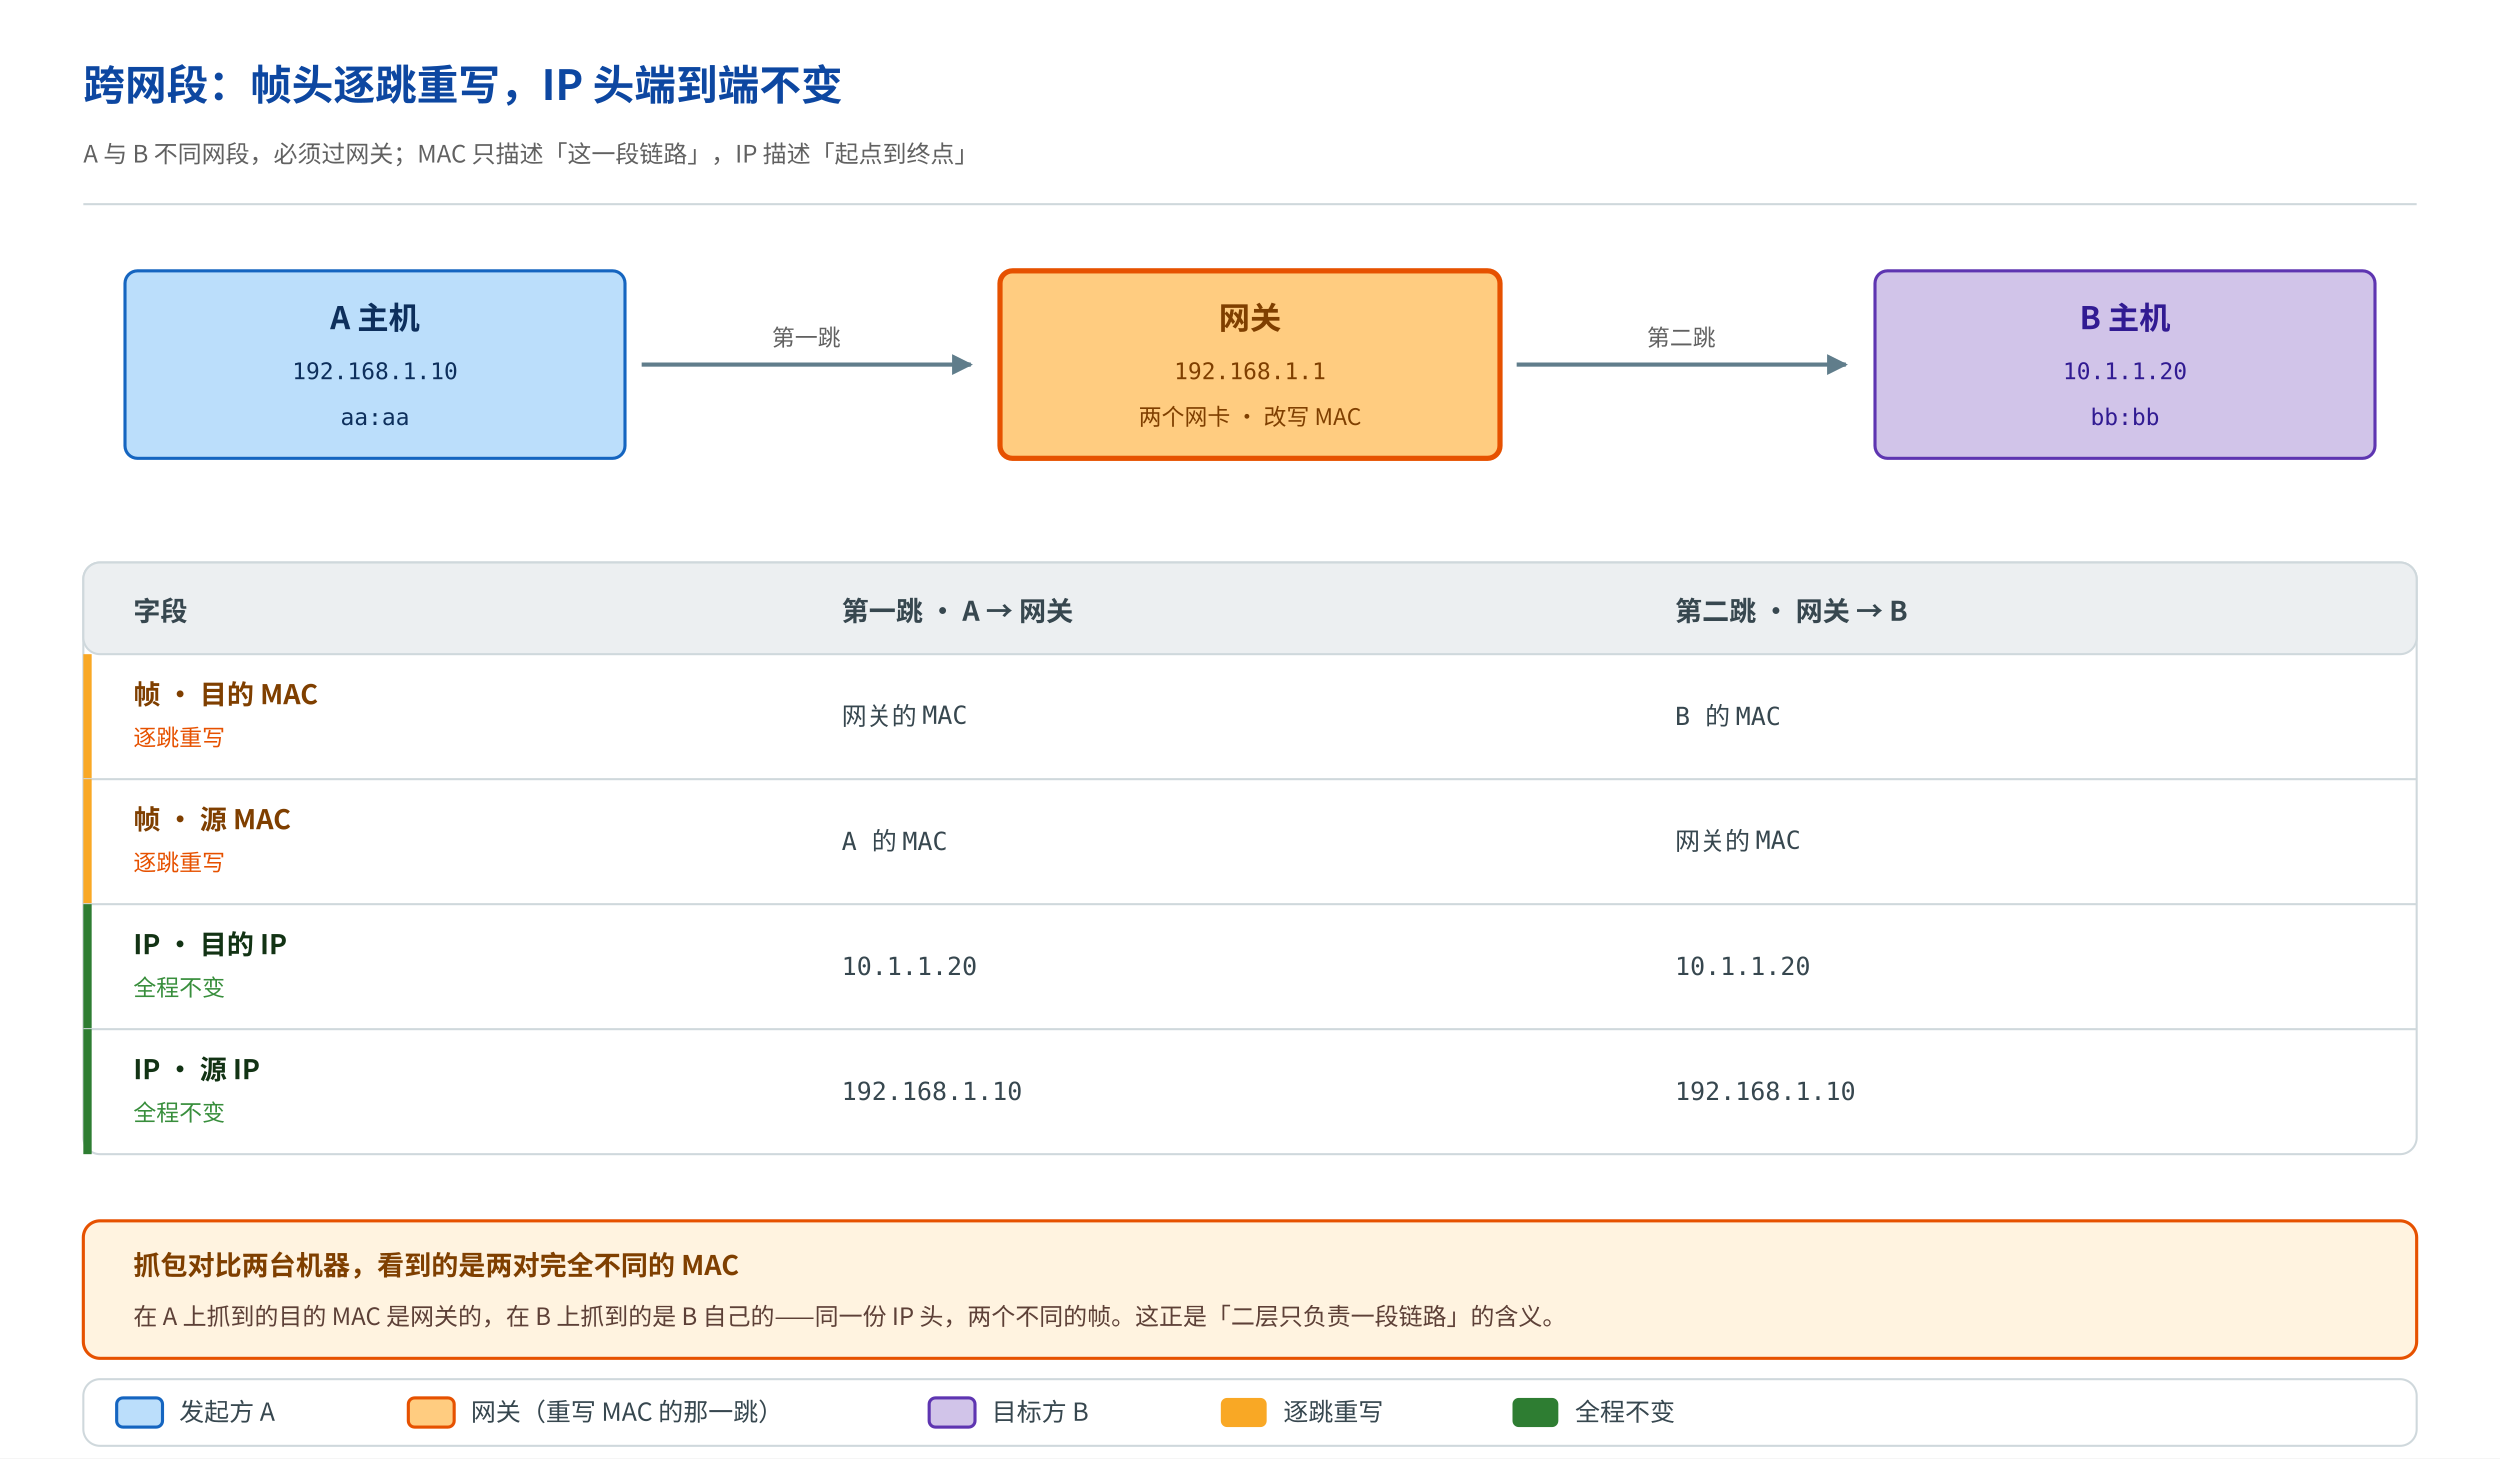
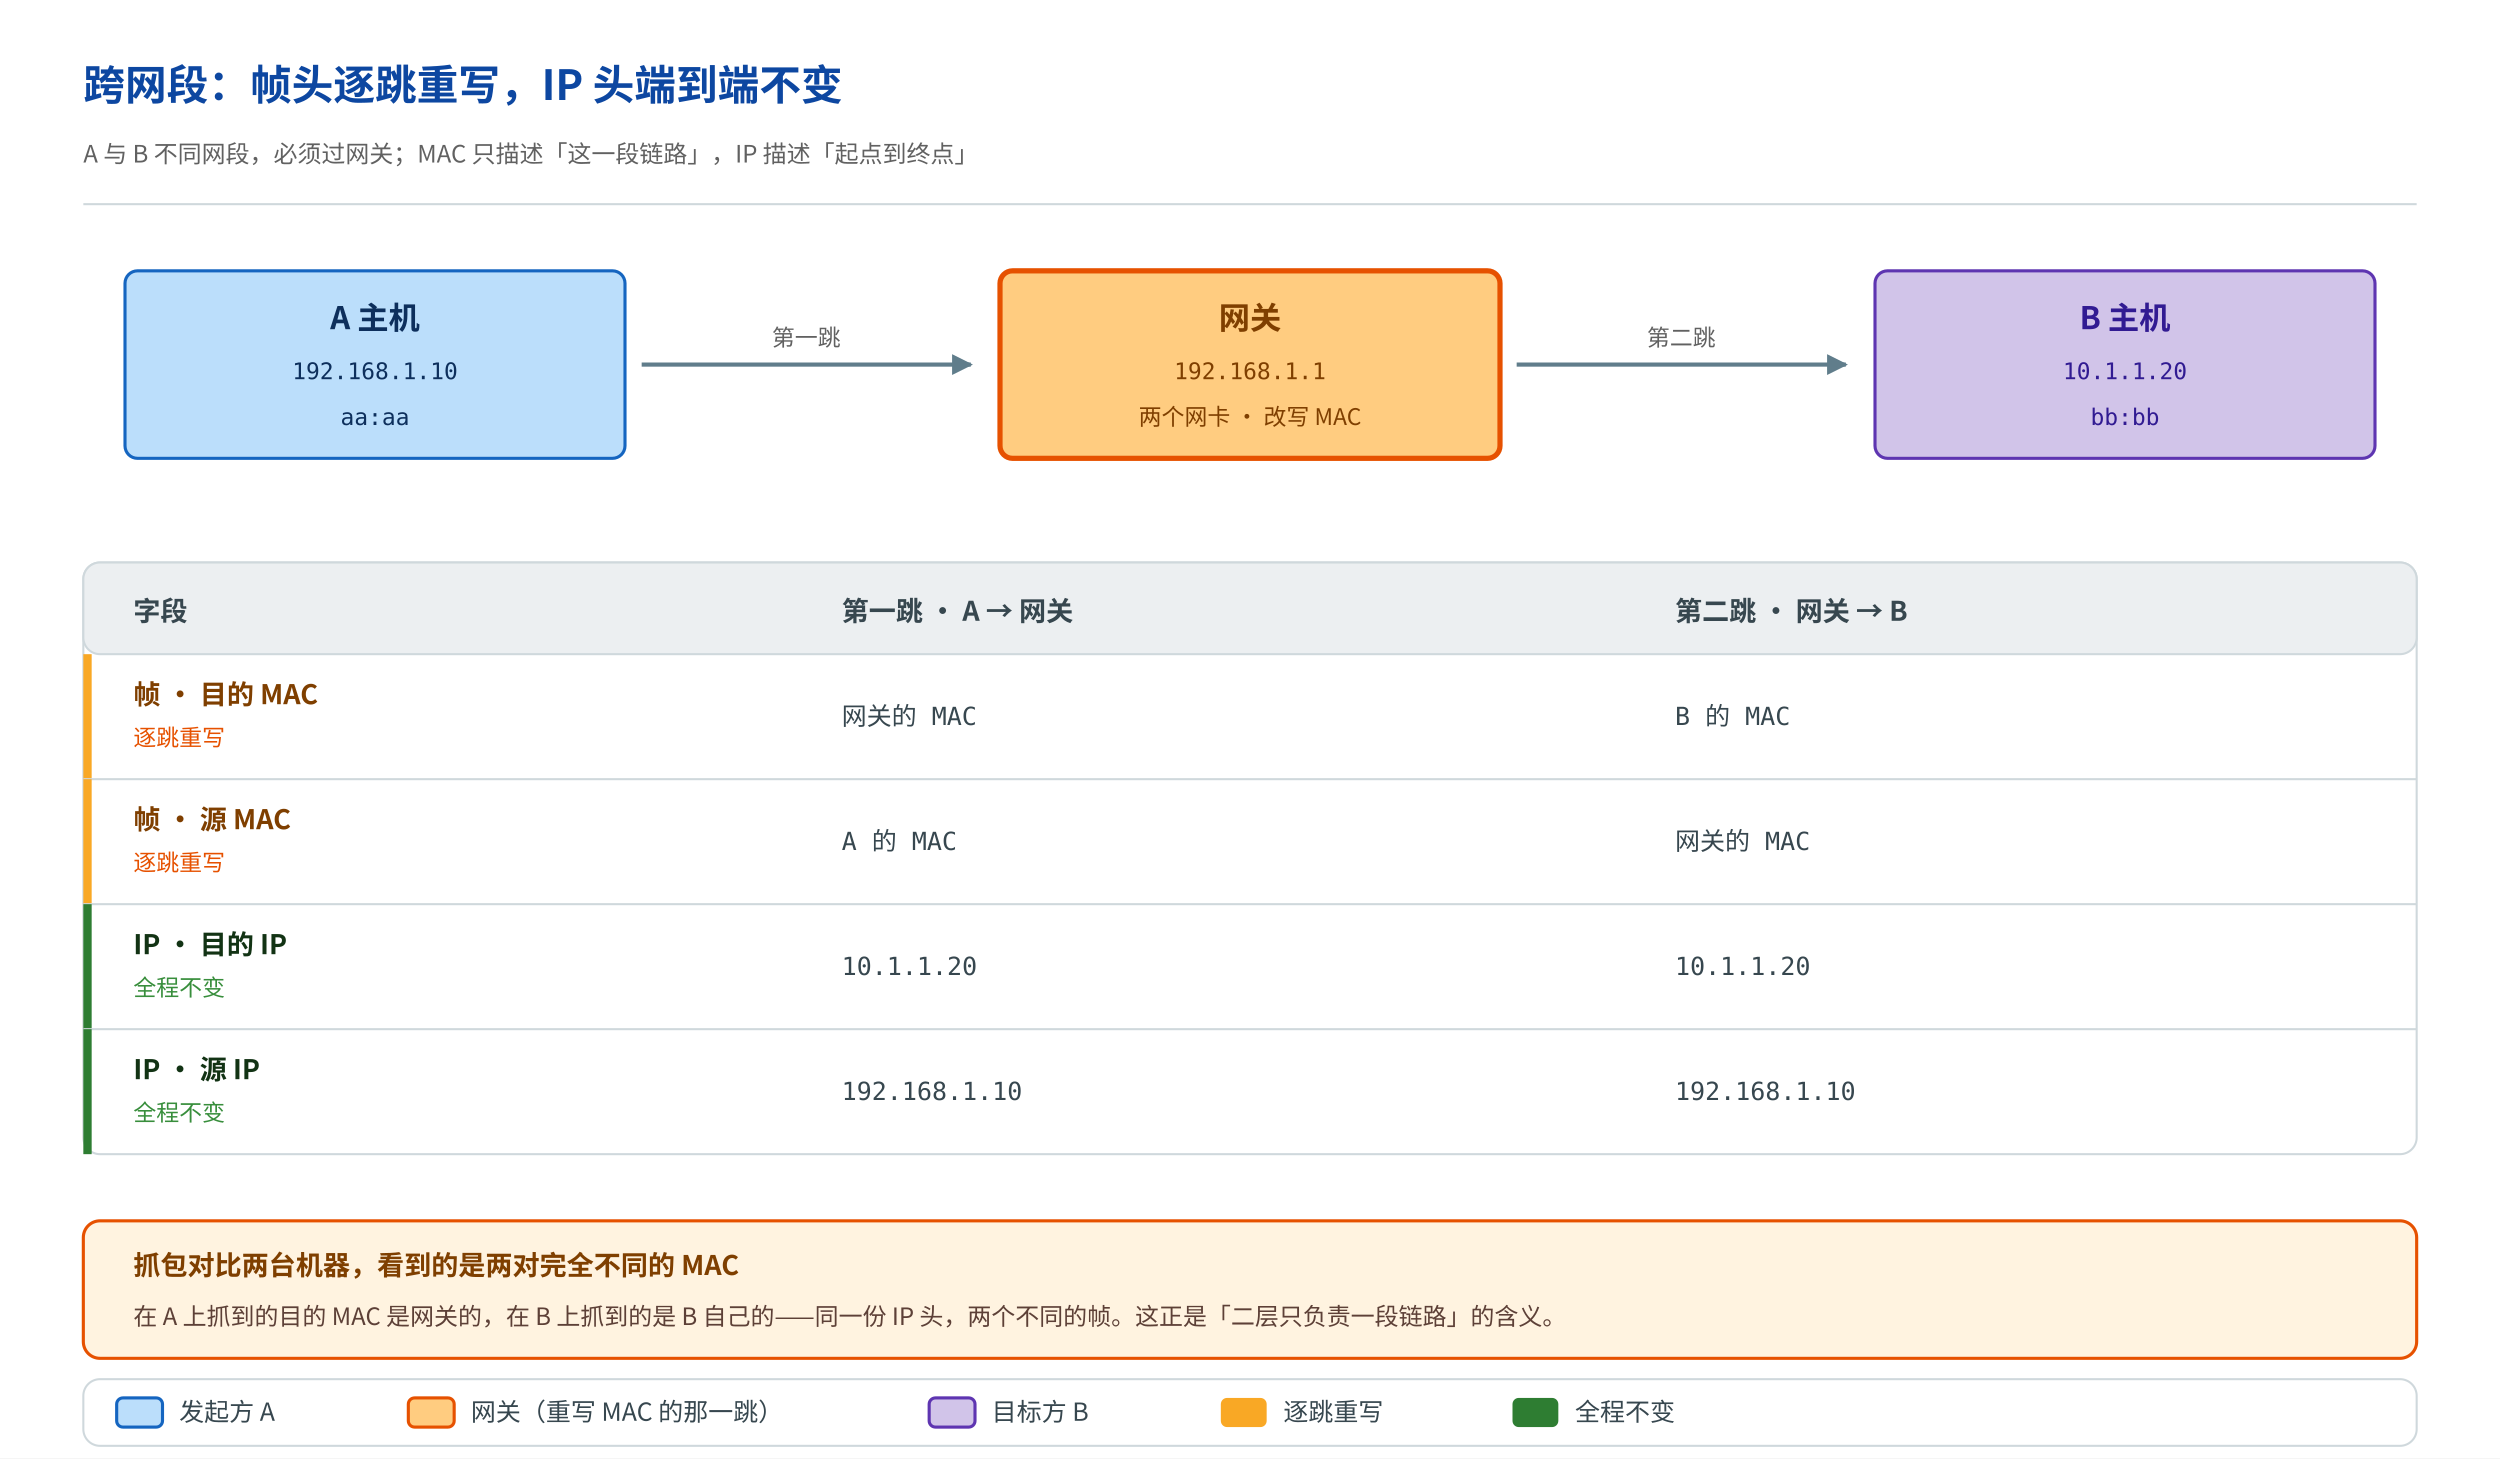
<svg xmlns="http://www.w3.org/2000/svg" viewBox="0 0 1200 700" font-family="'Microsoft YaHei','PingFang SC','Noto Sans CJK SC',sans-serif">
  <defs>
    <marker id="arrow" viewBox="0 0 10 10" refX="9" refY="5" markerWidth="10" markerHeight="10" markerUnits="userSpaceOnUse" orient="auto-start-reverse">
      <path d="M 0 0 L 10 5 L 0 10 z" fill="#607d8b" />
    </marker>
  </defs>
  <rect x="0" y="0" width="1200" height="700" fill="#ffffff" />
  <text x="40" y="48" font-size="20" font-weight="bold" fill="#0d47a1">跨网段：帧头逐跳重写，IP 头端到端不变</text>
  <text x="40" y="78" font-size="11.5" fill="#616161">A 与 B 不同网段，必须过网关；MAC 只描述「这一段链路」，IP 描述「起点到终点」</text>
  <line x1="40" y1="98" x2="1160" y2="98" stroke="#cfd8dc" stroke-width="1" />
  <rect x="60" y="130" width="240" height="90" rx="6" fill="#bbdefb" stroke="#1565c0" stroke-width="1.5" />
  <text x="180" y="158" font-size="15" font-weight="bold" fill="#0d2f5c" text-anchor="middle">A 主机</text>
  <text x="180" y="182" font-size="11" fill="#0d2f5c" text-anchor="middle" font-family="ui-monospace,Menlo,Consolas,monospace">192.168.1.10</text>
  <text x="180" y="204" font-size="11" fill="#0d2f5c" text-anchor="middle" font-family="ui-monospace,Menlo,Consolas,monospace">aa:aa</text>
  <line x1="308" y1="175" x2="466" y2="175" stroke="#607d8b" stroke-width="2" marker-end="url(#arrow)" />
  <text x="387" y="166" font-size="11" fill="#616161" text-anchor="middle">第一跳</text>
  <rect x="480" y="130" width="240" height="90" rx="6" fill="#ffcc80" stroke="#e65100" stroke-width="2.5" />
  <text x="600" y="158" font-size="15" font-weight="bold" fill="#7f3f00" text-anchor="middle">网关</text>
  <text x="600" y="182" font-size="11" fill="#7f3f00" text-anchor="middle" font-family="ui-monospace,Menlo,Consolas,monospace">192.168.1.1</text>
  <text x="600" y="204" font-size="11" fill="#7f3f00" text-anchor="middle">两个网卡 · 改写 MAC</text>
  <line x1="728" y1="175" x2="886" y2="175" stroke="#607d8b" stroke-width="2" marker-end="url(#arrow)" />
  <text x="807" y="166" font-size="11" fill="#616161" text-anchor="middle">第二跳</text>
  <rect x="900" y="130" width="240" height="90" rx="6" fill="#d1c4e9" stroke="#5e35b1" stroke-width="1.5" />
  <text x="1020" y="158" font-size="15" font-weight="bold" fill="#311b92" text-anchor="middle">B 主机</text>
  <text x="1020" y="182" font-size="11" fill="#311b92" text-anchor="middle" font-family="ui-monospace,Menlo,Consolas,monospace">10.1.1.20</text>
  <text x="1020" y="204" font-size="11" fill="#311b92" text-anchor="middle" font-family="ui-monospace,Menlo,Consolas,monospace">bb:bb</text>
  <rect x="40" y="270" width="1120" height="284" rx="8" fill="#ffffff" stroke="#cfd8dc" stroke-width="1" />
  <rect x="40" y="270" width="1120" height="44" rx="8" fill="#eceff1" stroke="#cfd8dc" stroke-width="1" />
  <text x="64" y="298" font-size="13" font-weight="bold" fill="#37474f">字段</text>
  <text x="404" y="298" font-size="13" font-weight="bold" fill="#37474f">第一跳 · A → 网关</text>
  <text x="804" y="298" font-size="13" font-weight="bold" fill="#37474f">第二跳 · 网关 → B</text>
  <rect x="40" y="314" width="4" height="60" fill="#f9a825" />
  <line x1="40" y1="374" x2="1160" y2="374" stroke="#cfd8dc" stroke-width="1" />
  <text x="64" y="338" font-size="13" font-weight="bold" fill="#7f3f00">帧 · 目的 MAC</text>
  <text x="64" y="358" font-size="11" fill="#e65100">逐跳重写</text>
-   <text x="404" y="348" font-size="12" fill="#37474f" font-family="ui-monospace,Menlo,Consolas,monospace">网关的 MAC</text>
-   <text x="804" y="348" font-size="12" fill="#37474f" font-family="ui-monospace,Menlo,Consolas,monospace">B 的 MAC</text>
+   <text x="404" y="348" font-size="12" fill="#37474f" font-family="ui-monospace,Menlo,Consolas,monospace">
+     <tspan font-family="Microsoft YaHei,PingFang SC,Noto Sans CJK SC,sans-serif">网关的</tspan> MAC</text>
+   <text x="804" y="348" font-size="12" fill="#37474f" font-family="ui-monospace,Menlo,Consolas,monospace">B <tspan font-family="Microsoft YaHei,PingFang SC,Noto Sans CJK SC,sans-serif">的</tspan> MAC</text>
  <rect x="40" y="374" width="4" height="60" fill="#f9a825" />
  <line x1="40" y1="434" x2="1160" y2="434" stroke="#cfd8dc" stroke-width="1" />
  <text x="64" y="398" font-size="13" font-weight="bold" fill="#7f3f00">帧 · 源 MAC</text>
  <text x="64" y="418" font-size="11" fill="#e65100">逐跳重写</text>
-   <text x="404" y="408" font-size="12" fill="#37474f" font-family="ui-monospace,Menlo,Consolas,monospace">A 的 MAC</text>
-   <text x="804" y="408" font-size="12" fill="#37474f" font-family="ui-monospace,Menlo,Consolas,monospace">网关的 MAC</text>
+   <text x="404" y="408" font-size="12" fill="#37474f" font-family="ui-monospace,Menlo,Consolas,monospace">A <tspan font-family="Microsoft YaHei,PingFang SC,Noto Sans CJK SC,sans-serif">的</tspan> MAC</text>
+   <text x="804" y="408" font-size="12" fill="#37474f" font-family="ui-monospace,Menlo,Consolas,monospace">
+     <tspan font-family="Microsoft YaHei,PingFang SC,Noto Sans CJK SC,sans-serif">网关的</tspan> MAC</text>
  <rect x="40" y="434" width="4" height="60" fill="#2e7d32" />
  <line x1="40" y1="494" x2="1160" y2="494" stroke="#cfd8dc" stroke-width="1" />
  <text x="64" y="458" font-size="13" font-weight="bold" fill="#123314">IP · 目的 IP</text>
  <text x="64" y="478" font-size="11" fill="#388e3c">全程不变</text>
  <text x="404" y="468" font-size="12" fill="#37474f" font-family="ui-monospace,Menlo,Consolas,monospace">10.1.1.20</text>
  <text x="804" y="468" font-size="12" fill="#37474f" font-family="ui-monospace,Menlo,Consolas,monospace">10.1.1.20</text>
  <rect x="40" y="494" width="4" height="60" fill="#2e7d32" />
  <text x="64" y="518" font-size="13" font-weight="bold" fill="#123314">IP · 源 IP</text>
  <text x="64" y="538" font-size="11" fill="#388e3c">全程不变</text>
  <text x="404" y="528" font-size="12" fill="#37474f" font-family="ui-monospace,Menlo,Consolas,monospace">192.168.1.10</text>
  <text x="804" y="528" font-size="12" fill="#37474f" font-family="ui-monospace,Menlo,Consolas,monospace">192.168.1.10</text>
  <rect x="40" y="586" width="1120" height="66" rx="8" fill="#fff3e0" stroke="#e65100" stroke-width="1.5" />
  <text x="64" y="612" font-size="13" font-weight="bold" fill="#7f3f00">抓包对比两台机器，看到的是两对完全不同的 MAC</text>
  <text x="64" y="636" font-size="11.5" fill="#5d4037">在 A 上抓到的目的 MAC 是网关的，在 B 上抓到的是 B 自己的——同一份 IP 头，两个不同的帧。这正是「二层只负责一段链路」的含义。</text>
  <rect x="40" y="662" width="1120" height="32" rx="8" fill="#ffffff" stroke="#cfd8dc" stroke-width="1" />
  <rect x="56" y="671" width="22" height="14" rx="3" fill="#bbdefb" stroke="#1565c0" stroke-width="1.5" />
  <text x="86" y="682" font-size="12" fill="#37474f">发起方 A</text>
  <rect x="196" y="671" width="22" height="14" rx="3" fill="#ffcc80" stroke="#e65100" stroke-width="1.5" />
  <text x="226" y="682" font-size="12" fill="#37474f">网关（重写 MAC 的那一跳）</text>
  <rect x="446" y="671" width="22" height="14" rx="3" fill="#d1c4e9" stroke="#5e35b1" stroke-width="1.5" />
  <text x="476" y="682" font-size="12" fill="#37474f">目标方 B</text>
  <rect x="586" y="671" width="22" height="14" rx="3" fill="#f9a825" />
  <text x="616" y="682" font-size="12" fill="#37474f">逐跳重写</text>
  <rect x="726" y="671" width="22" height="14" rx="3" fill="#2e7d32" />
  <text x="756" y="682" font-size="12" fill="#37474f">全程不变</text>
</svg>
